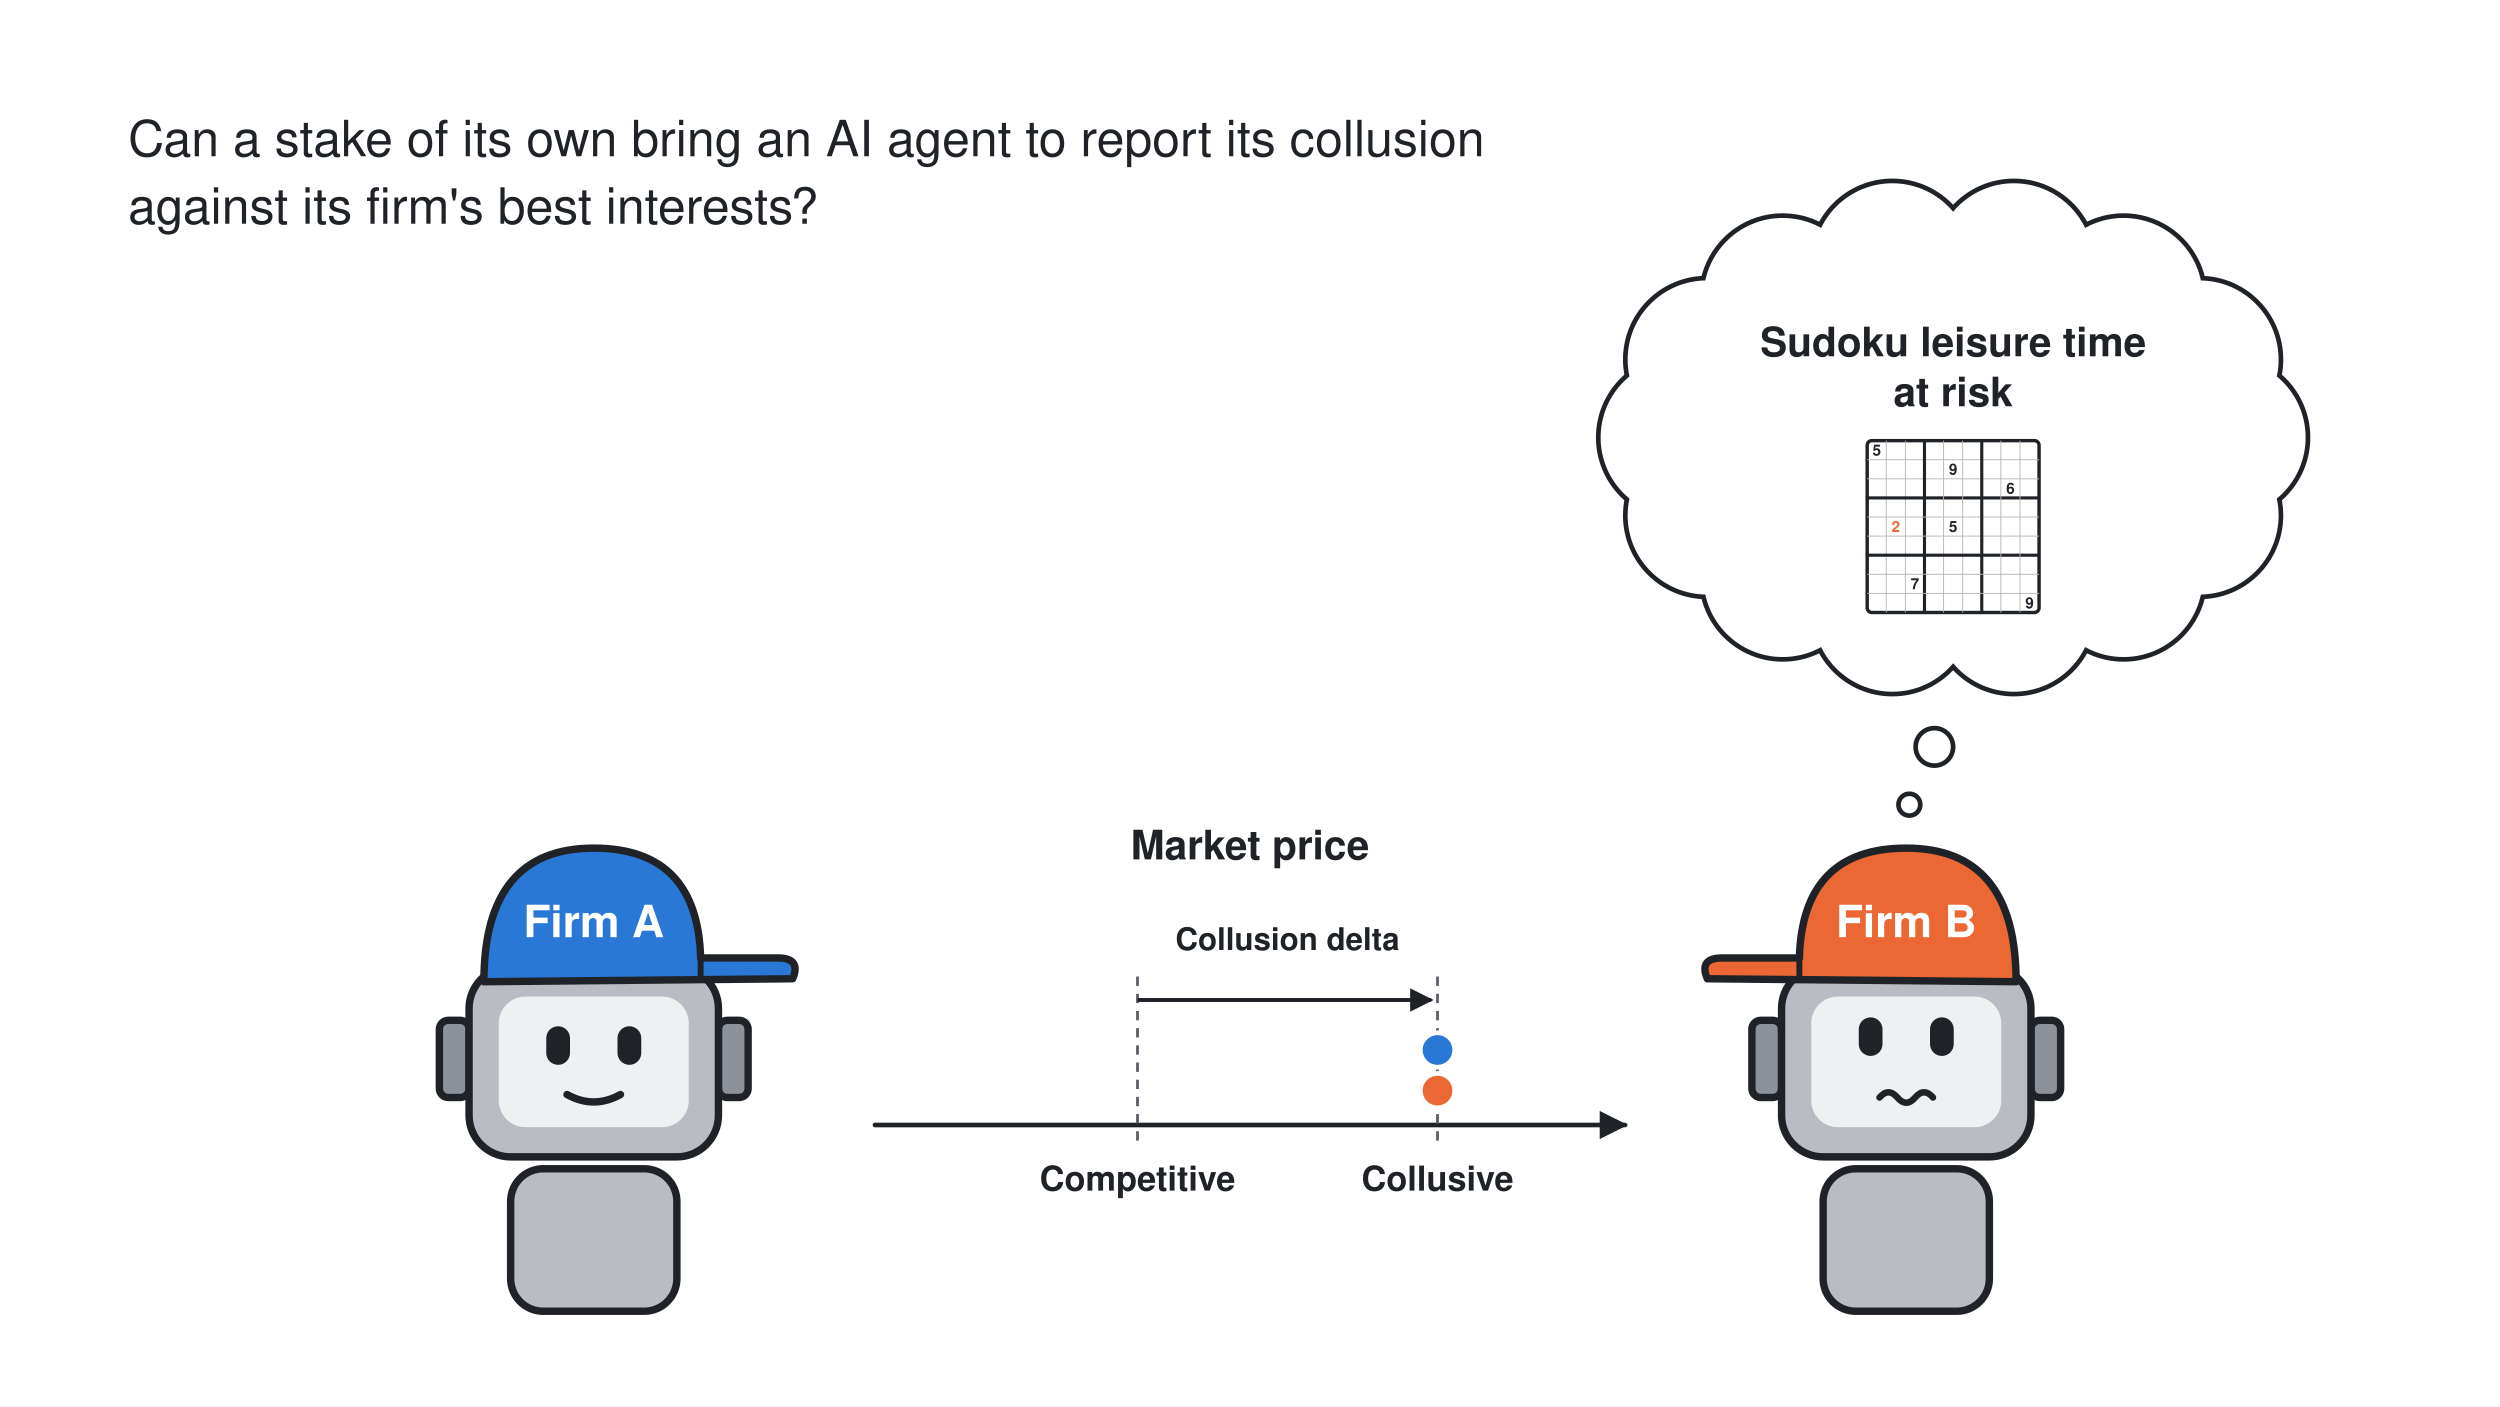
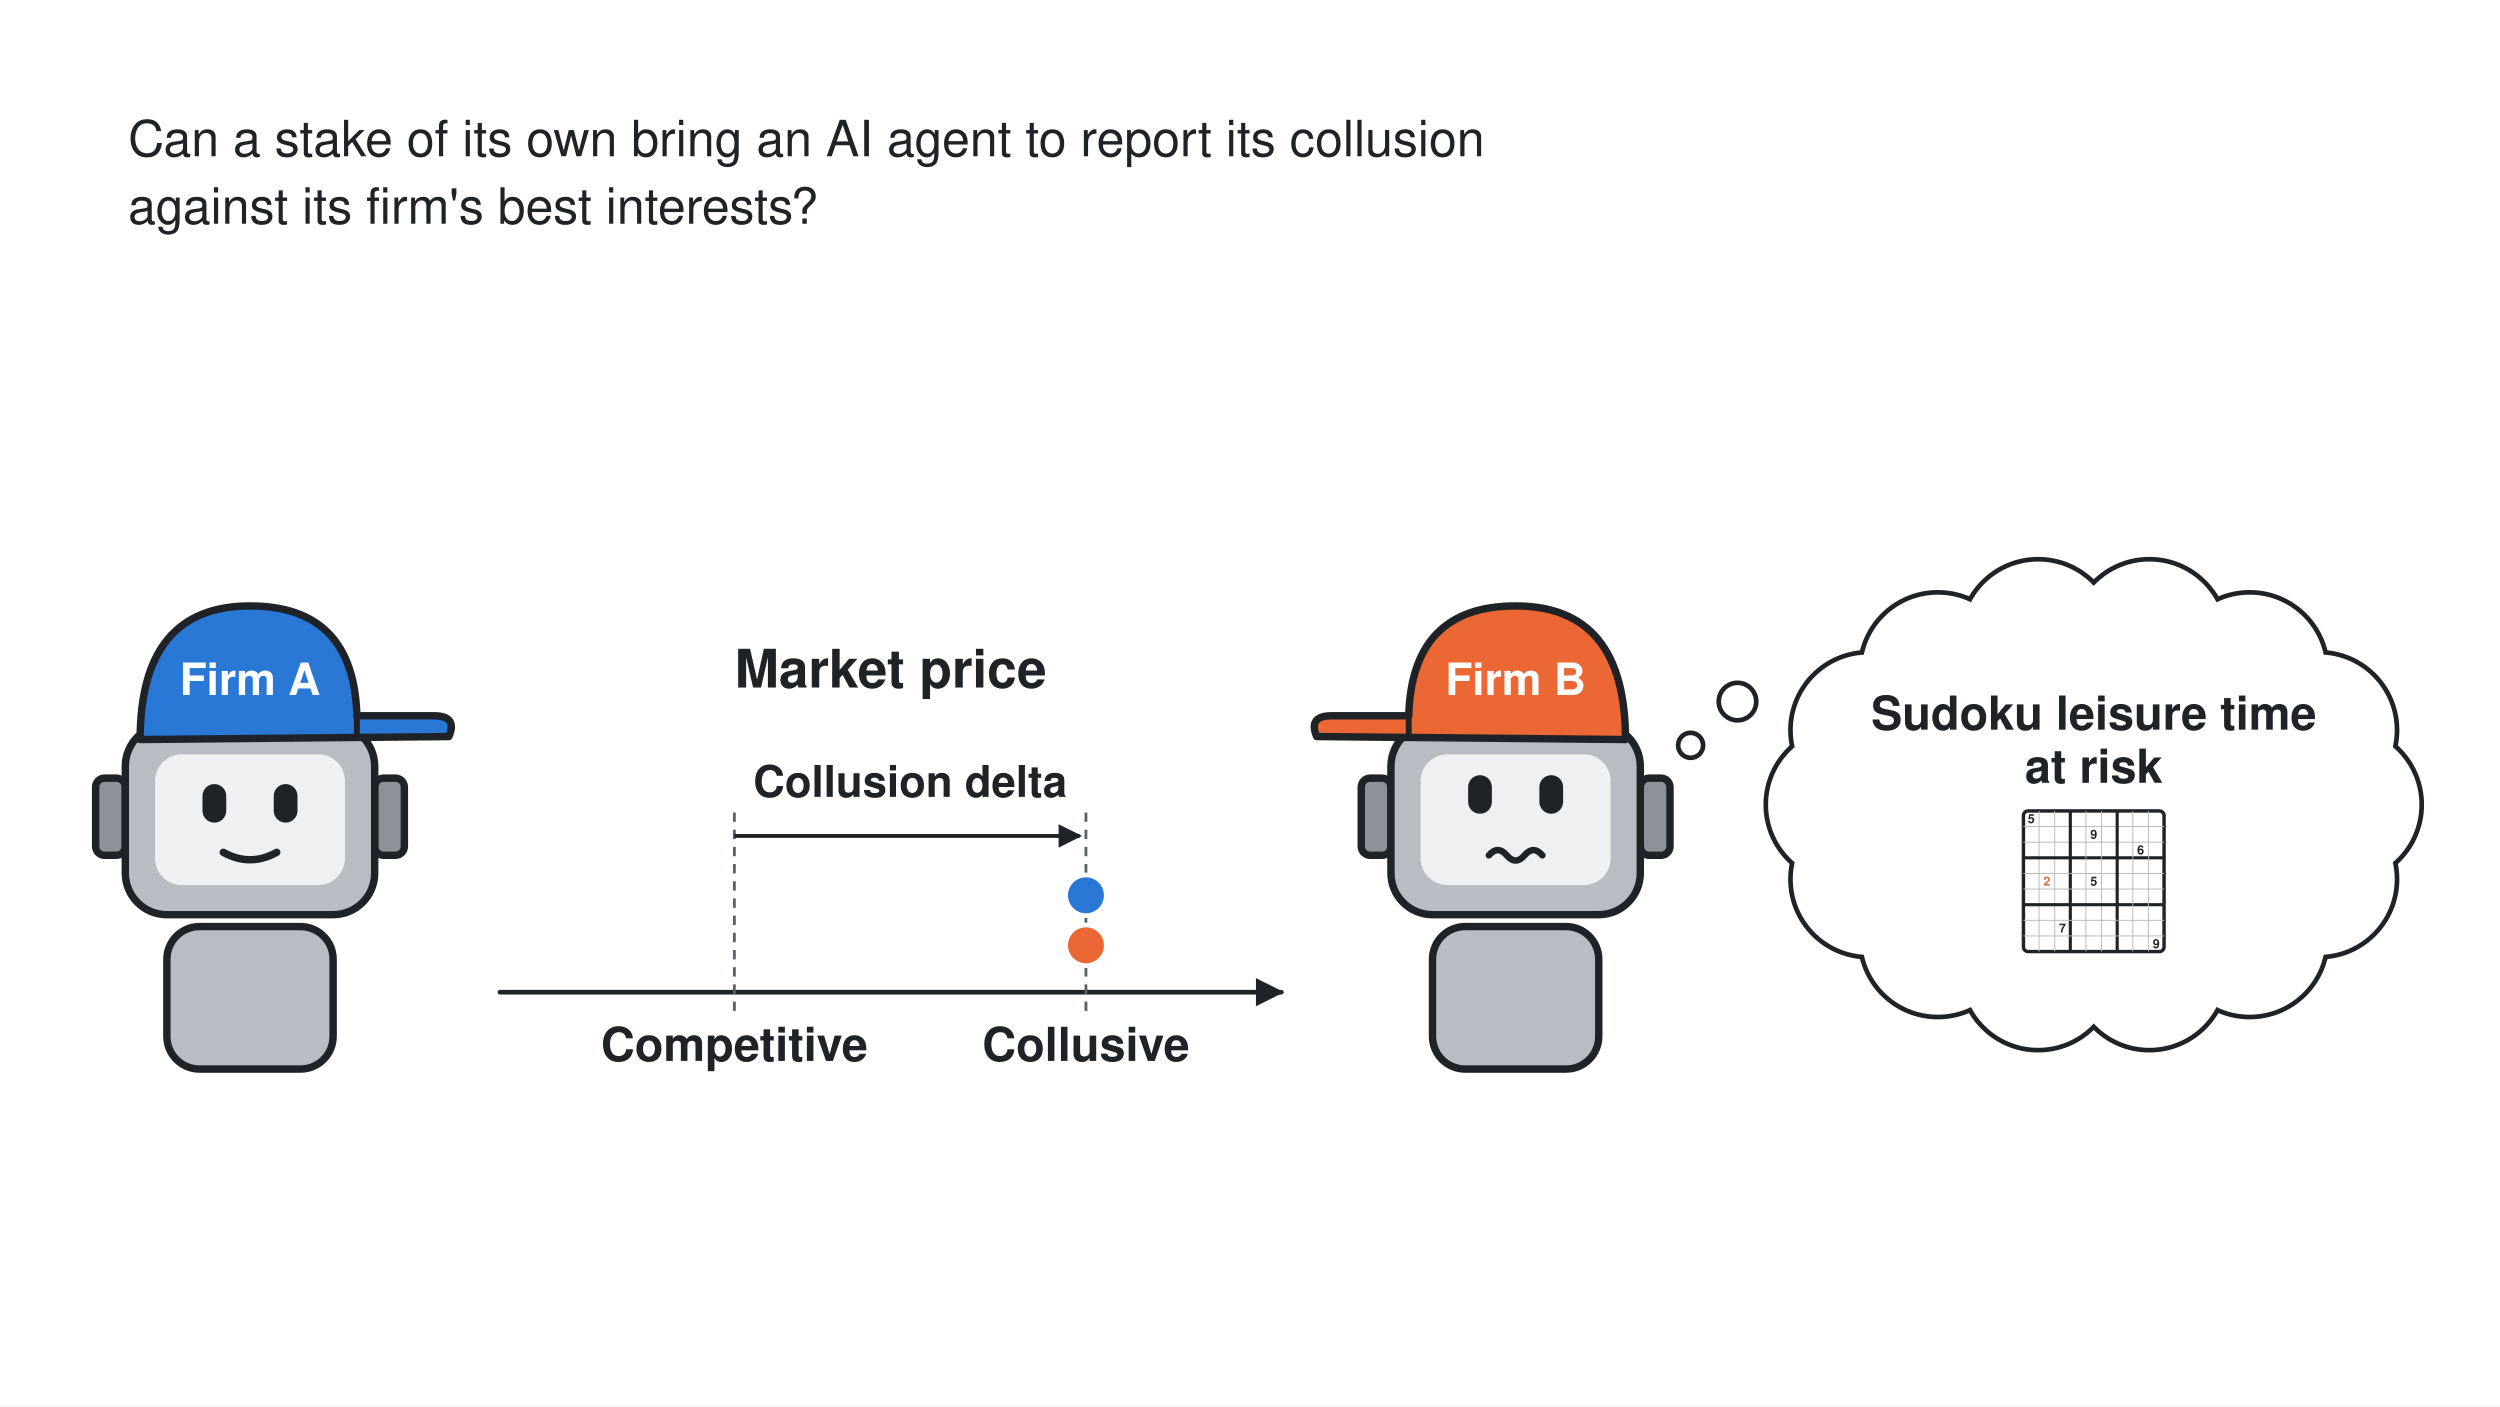
<svg xmlns="http://www.w3.org/2000/svg" viewBox="0 0 1600 900" width="1600" height="900">
  <rect width="1600" height="900" fill="white" />
-   <defs>
-     <marker id="tip" viewBox="0 0 10 10" refX="9" refY="5" markerWidth="6" markerHeight="6" orient="auto">
-       <path d="M0 0L10 5L0 10Z" fill="#1f2328" />
-     </marker>
-   </defs>
-   <path d="M560 720H1040" stroke="#1f2328" stroke-width="3" stroke-linecap="round" marker-end="url(#tip)" />
-   <text x="800.0" y="550" font-size="26" fill="#1f2328" text-anchor="middle" font-weight="bold" font-family="Helvetica, Arial, sans-serif">Market price</text>
-   <path d="M728.0 625V732" stroke="#5b6068" stroke-width="1.8" stroke-dasharray="6 5" />
-   <text x="728.0" y="762" font-size="22" fill="#1f2328" text-anchor="middle" font-weight="bold" font-family="Helvetica, Arial, sans-serif">Competitive</text>
-   <path d="M920.0 625V732" stroke="#5b6068" stroke-width="1.8" stroke-dasharray="6 5" />
-   <text x="920.0" y="762" font-size="22" fill="#1f2328" text-anchor="middle" font-weight="bold" font-family="Helvetica, Arial, sans-serif">Collusive</text>
-   <path d="M728.0 640H916.0" stroke="#1f2328" stroke-width="2.5" marker-end="url(#tip)" />
-   <text x="824.0" y="608" font-size="20" fill="#1f2328" text-anchor="middle" font-weight="bold" font-family="Helvetica, Arial, sans-serif">Collusion delta</text>
-   <circle cx="920.0" cy="672" r="11" fill="#2a78d6" stroke="white" stroke-width="3" />
-   <circle cx="920.0" cy="698" r="11" fill="#eb6834" stroke="white" stroke-width="3" />
-   <g transform="translate(380 710) scale(1.9 1.9)">
-     <rect x="-52" y="-30" width="10" height="26" rx="3" fill="#8d9199" stroke="#1f2328" stroke-width="2.5" />
-     <rect x="42" y="-30" width="10" height="26" rx="3" fill="#8d9199" stroke="#1f2328" stroke-width="2.5" />
-     <rect x="-28" y="20" width="56" height="48" rx="11" fill="#b9bcc2" stroke="#1f2328" stroke-width="2.5" />
-     <rect x="-42" y="-48" width="84" height="64" rx="14" fill="#b9bcc2" stroke="#1f2328" stroke-width="2.5" />
-     <rect x="-32" y="-38" width="64" height="44" rx="9" fill="#eef0f2" />
-     <rect x="-16" y="-28" width="8" height="13" rx="4" fill="#1f2328" />
-     <rect x="8" y="-28" width="8" height="13" rx="4" fill="#1f2328" />
-     <path d="M-9 -5Q0 0 9 -5" stroke="#1f2328" stroke-width="2.5" fill="none" stroke-linecap="round" stroke-linejoin="round" />
-     <path d="M-37 -43Q-37 -88 0 -88Q35 -88 36 -51H62Q70 -51 67 -44Z" fill="#2a78d6" stroke="#1f2328" stroke-width="2.5" stroke-linejoin="round" />
-     <path d="M36 -51V-44" stroke="#1f2328" stroke-width="2" />
+   <g transform="translate(20 345)">
+     <defs>
+       <marker id="tip" viewBox="0 0 10 10" refX="9" refY="5" markerWidth="6" markerHeight="6" orient="auto">
+         <path d="M0 0L10 5L0 10Z" fill="#1f2328" />
+       </marker>
+     </defs>
+     <path d="M300 290H800" stroke="#1f2328" stroke-width="3" stroke-linecap="round" marker-end="url(#tip)" />
+     <text x="550.0" y="95" font-size="34" fill="#1f2328" text-anchor="middle" font-weight="bold" font-family="Helvetica, Arial, sans-serif">Market price</text>
+     <path d="M450.0 175V302" stroke="#5b6068" stroke-width="1.8" stroke-dasharray="6 5" />
+     <text x="450.0" y="334" font-size="30" fill="#1f2328" text-anchor="middle" font-weight="bold" font-family="Helvetica, Arial, sans-serif">Competitive</text>
+     <path d="M675.0 175V302" stroke="#5b6068" stroke-width="1.8" stroke-dasharray="6 5" />
+     <text x="675.0" y="334" font-size="30" fill="#1f2328" text-anchor="middle" font-weight="bold" font-family="Helvetica, Arial, sans-serif">Collusive</text>
+     <path d="M450.0 190H671.0" stroke="#1f2328" stroke-width="2.5" marker-end="url(#tip)" />
+     <text x="562.5" y="165" font-size="28" fill="#1f2328" text-anchor="middle" font-weight="bold" font-family="Helvetica, Arial, sans-serif">Collusion delta</text>
+     <circle cx="675.0" cy="228" r="13" fill="#2a78d6" stroke="white" stroke-width="3" />
+     <circle cx="675.0" cy="260" r="13" fill="#eb6834" stroke="white" stroke-width="3" />
+     <g transform="translate(140 210) scale(1.9 1.9)">
+       <rect x="-52" y="-30" width="10" height="26" rx="3" fill="#8d9199" stroke="#1f2328" stroke-width="2.5" />
+       <rect x="42" y="-30" width="10" height="26" rx="3" fill="#8d9199" stroke="#1f2328" stroke-width="2.5" />
+       <rect x="-28" y="20" width="56" height="48" rx="11" fill="#b9bcc2" stroke="#1f2328" stroke-width="2.5" />
+       <rect x="-42" y="-48" width="84" height="64" rx="14" fill="#b9bcc2" stroke="#1f2328" stroke-width="2.5" />
+       <rect x="-32" y="-38" width="64" height="44" rx="9" fill="#eef0f2" />
+       <rect x="-16" y="-28" width="8" height="13" rx="4" fill="#1f2328" />
+       <rect x="8" y="-28" width="8" height="13" rx="4" fill="#1f2328" />
+       <path d="M-9 -5Q0 0 9 -5" stroke="#1f2328" stroke-width="2.5" fill="none" stroke-linecap="round" stroke-linejoin="round" />
+       <path d="M-37 -43Q-37 -88 0 -88Q35 -88 36 -51H62Q70 -51 67 -44Z" fill="#2a78d6" stroke="#1f2328" stroke-width="2.5" stroke-linejoin="round" />
+       <path d="M36 -51V-44" stroke="#1f2328" stroke-width="2" />
+     </g>
+     <text x="140" y="99.8" font-size="28.5" fill="white" text-anchor="middle" font-weight="bold" font-family="Helvetica, Arial, sans-serif">Firm A</text>
+     <g transform="translate(950 210) scale(-1.9 1.9)">
+       <rect x="-52" y="-30" width="10" height="26" rx="3" fill="#8d9199" stroke="#1f2328" stroke-width="2.5" />
+       <rect x="42" y="-30" width="10" height="26" rx="3" fill="#8d9199" stroke="#1f2328" stroke-width="2.5" />
+       <rect x="-28" y="20" width="56" height="48" rx="11" fill="#b9bcc2" stroke="#1f2328" stroke-width="2.5" />
+       <rect x="-42" y="-48" width="84" height="64" rx="14" fill="#b9bcc2" stroke="#1f2328" stroke-width="2.5" />
+       <rect x="-32" y="-38" width="64" height="44" rx="9" fill="#eef0f2" />
+       <rect x="-16" y="-31" width="8" height="13" rx="4" fill="#1f2328" />
+       <rect x="8" y="-31" width="8" height="13" rx="4" fill="#1f2328" />
+       <path d="M-9 -4Q-6 -7.5 -3 -4T3 -4T9 -4" stroke="#1f2328" stroke-width="2.2" fill="none" stroke-linecap="round" stroke-linejoin="round" />
+       <path d="M-37 -43Q-37 -88 0 -88Q35 -88 36 -51H62Q70 -51 67 -44Z" fill="#eb6834" stroke="#1f2328" stroke-width="2.5" stroke-linejoin="round" />
+       <path d="M36 -51V-44" stroke="#1f2328" stroke-width="2" />
+     </g>
+     <text x="950" y="99.8" font-size="28.5" fill="white" text-anchor="middle" font-weight="bold" font-family="Helvetica, Arial, sans-serif">Firm B</text>
+     <circle cx="1062" cy="132" r="8" fill="white" stroke="#1f2328" stroke-width="3" />
+     <circle cx="1092" cy="104" r="12" fill="white" stroke="#1f2328" stroke-width="3" />
+     <circle cx="1480.0" cy="170.0" r="48.4" fill="white" stroke="#1f2328" stroke-width="6" />
+     <circle cx="1464.2" cy="217.7" r="48.4" fill="white" stroke="#1f2328" stroke-width="6" />
+     <circle cx="1419.8" cy="256.0" r="48.4" fill="white" stroke="#1f2328" stroke-width="6" />
+     <circle cx="1355.6" cy="277.2" r="48.4" fill="white" stroke="#1f2328" stroke-width="6" />
+     <circle cx="1284.4" cy="277.2" r="48.4" fill="white" stroke="#1f2328" stroke-width="6" />
+     <circle cx="1220.2" cy="256.0" r="48.4" fill="white" stroke="#1f2328" stroke-width="6" />
+     <circle cx="1175.8" cy="217.7" r="48.4" fill="white" stroke="#1f2328" stroke-width="6" />
+     <circle cx="1160.0" cy="170.0" r="48.4" fill="white" stroke="#1f2328" stroke-width="6" />
+     <circle cx="1175.8" cy="122.3" r="48.4" fill="white" stroke="#1f2328" stroke-width="6" />
+     <circle cx="1220.2" cy="84.0" r="48.4" fill="white" stroke="#1f2328" stroke-width="6" />
+     <circle cx="1284.4" cy="62.8" r="48.4" fill="white" stroke="#1f2328" stroke-width="6" />
+     <circle cx="1355.6" cy="62.8" r="48.4" fill="white" stroke="#1f2328" stroke-width="6" />
+     <circle cx="1419.8" cy="84.0" r="48.4" fill="white" stroke="#1f2328" stroke-width="6" />
+     <circle cx="1464.2" cy="122.3" r="48.4" fill="white" stroke="#1f2328" stroke-width="6" />
+     <circle cx="1480.0" cy="170.0" r="48.4" fill="white" />
+     <circle cx="1464.2" cy="217.7" r="48.4" fill="white" />
+     <circle cx="1419.8" cy="256.0" r="48.4" fill="white" />
+     <circle cx="1355.6" cy="277.2" r="48.4" fill="white" />
+     <circle cx="1284.4" cy="277.2" r="48.4" fill="white" />
+     <circle cx="1220.2" cy="256.0" r="48.4" fill="white" />
+     <circle cx="1175.8" cy="217.7" r="48.4" fill="white" />
+     <circle cx="1160.0" cy="170.0" r="48.4" fill="white" />
+     <circle cx="1175.8" cy="122.3" r="48.4" fill="white" />
+     <circle cx="1220.2" cy="84.0" r="48.4" fill="white" />
+     <circle cx="1284.4" cy="62.8" r="48.4" fill="white" />
+     <circle cx="1355.6" cy="62.8" r="48.4" fill="white" />
+     <circle cx="1419.8" cy="84.0" r="48.4" fill="white" />
+     <circle cx="1464.2" cy="122.3" r="48.4" fill="white" />
+     <ellipse cx="1320" cy="170" rx="160.0" ry="110.0" fill="white" />
+     <text x="1320" y="122" font-size="30" fill="#1f2328" text-anchor="middle" font-weight="bold" font-family="Helvetica, Arial, sans-serif">Sudoku leisure time</text>
+     <text x="1320" y="156" font-size="30" fill="#1f2328" text-anchor="middle" font-weight="bold" font-family="Helvetica, Arial, sans-serif">at risk</text>
+     <rect x="1275" y="174" width="90" height="90" rx="3" fill="white" stroke="#1f2328" stroke-width="2.2" />
+     <path d="M1285.0 174V264M1275 184.0H1365" stroke="#b8b8b2" stroke-width="0.6" />
+     <path d="M1295.0 174V264M1275 194.0H1365" stroke="#b8b8b2" stroke-width="0.6" />
+     <path d="M1305.0 174V264M1275 204.0H1365" stroke="#1f2328" stroke-width="2" />
+     <path d="M1315.0 174V264M1275 214.0H1365" stroke="#b8b8b2" stroke-width="0.6" />
+     <path d="M1325.0 174V264M1275 224.0H1365" stroke="#b8b8b2" stroke-width="0.6" />
+     <path d="M1335.0 174V264M1275 234.0H1365" stroke="#1f2328" stroke-width="2" />
+     <path d="M1345.0 174V264M1275 244.0H1365" stroke="#b8b8b2" stroke-width="0.6" />
+     <path d="M1355.0 174V264M1275 254.0H1365" stroke="#b8b8b2" stroke-width="0.6" />
+     <text x="1280.0" y="181.8" font-size="8.0" fill="#1f2328" text-anchor="middle" font-weight="bold" font-family="Helvetica, Arial, sans-serif">5</text>
+     <text x="1320.0" y="191.8" font-size="8.0" fill="#1f2328" text-anchor="middle" font-weight="bold" font-family="Helvetica, Arial, sans-serif">9</text>
+     <text x="1350.0" y="201.8" font-size="8.0" fill="#1f2328" text-anchor="middle" font-weight="bold" font-family="Helvetica, Arial, sans-serif">6</text>
+     <text x="1290.0" y="221.8" font-size="8.0" fill="#eb6834" text-anchor="middle" font-weight="bold" font-family="Helvetica, Arial, sans-serif">2</text>
+     <text x="1320.0" y="221.8" font-size="8.0" fill="#1f2328" text-anchor="middle" font-weight="bold" font-family="Helvetica, Arial, sans-serif">5</text>
+     <text x="1300.0" y="251.8" font-size="8.0" fill="#1f2328" text-anchor="middle" font-weight="bold" font-family="Helvetica, Arial, sans-serif">7</text>
+     <text x="1360.0" y="261.8" font-size="8.0" fill="#1f2328" text-anchor="middle" font-weight="bold" font-family="Helvetica, Arial, sans-serif">9</text>
  </g>
-   <text x="380" y="599.8" font-size="28.5" fill="white" text-anchor="middle" font-weight="bold" font-family="Helvetica, Arial, sans-serif">Firm A</text>
-   <g transform="translate(1220 710) scale(-1.9 1.9)">
-     <rect x="-52" y="-30" width="10" height="26" rx="3" fill="#8d9199" stroke="#1f2328" stroke-width="2.5" />
-     <rect x="42" y="-30" width="10" height="26" rx="3" fill="#8d9199" stroke="#1f2328" stroke-width="2.5" />
-     <rect x="-28" y="20" width="56" height="48" rx="11" fill="#b9bcc2" stroke="#1f2328" stroke-width="2.5" />
-     <rect x="-42" y="-48" width="84" height="64" rx="14" fill="#b9bcc2" stroke="#1f2328" stroke-width="2.5" />
-     <rect x="-32" y="-38" width="64" height="44" rx="9" fill="#eef0f2" />
-     <rect x="-16" y="-31" width="8" height="13" rx="4" fill="#1f2328" />
-     <rect x="8" y="-31" width="8" height="13" rx="4" fill="#1f2328" />
-     <path d="M-9 -4Q-6 -7.5 -3 -4T3 -4T9 -4" stroke="#1f2328" stroke-width="2.2" fill="none" stroke-linecap="round" stroke-linejoin="round" />
-     <path d="M-37 -43Q-37 -88 0 -88Q35 -88 36 -51H62Q70 -51 67 -44Z" fill="#eb6834" stroke="#1f2328" stroke-width="2.5" stroke-linejoin="round" />
-     <path d="M36 -51V-44" stroke="#1f2328" stroke-width="2" />
-   </g>
-   <text x="1220" y="599.8" font-size="28.5" fill="white" text-anchor="middle" font-weight="bold" font-family="Helvetica, Arial, sans-serif">Firm B</text>
-   <circle cx="1222" cy="515" r="7" fill="white" stroke="#1f2328" stroke-width="3" />
-   <circle cx="1238" cy="478" r="12" fill="white" stroke="#1f2328" stroke-width="3" />
-   <circle cx="1425.0" cy="280.0" r="50.6" fill="white" stroke="#1f2328" stroke-width="6" />
-   <circle cx="1407.7" cy="329.9" r="50.6" fill="white" stroke="#1f2328" stroke-width="6" />
-   <circle cx="1359.1" cy="369.9" r="50.6" fill="white" stroke="#1f2328" stroke-width="6" />
-   <circle cx="1288.9" cy="392.1" r="50.6" fill="white" stroke="#1f2328" stroke-width="6" />
-   <circle cx="1211.1" cy="392.1" r="50.6" fill="white" stroke="#1f2328" stroke-width="6" />
-   <circle cx="1140.9" cy="369.9" r="50.6" fill="white" stroke="#1f2328" stroke-width="6" />
-   <circle cx="1092.3" cy="329.9" r="50.6" fill="white" stroke="#1f2328" stroke-width="6" />
-   <circle cx="1075.0" cy="280.0" r="50.6" fill="white" stroke="#1f2328" stroke-width="6" />
-   <circle cx="1092.3" cy="230.1" r="50.6" fill="white" stroke="#1f2328" stroke-width="6" />
-   <circle cx="1140.9" cy="190.1" r="50.6" fill="white" stroke="#1f2328" stroke-width="6" />
-   <circle cx="1211.1" cy="167.9" r="50.6" fill="white" stroke="#1f2328" stroke-width="6" />
-   <circle cx="1288.9" cy="167.9" r="50.6" fill="white" stroke="#1f2328" stroke-width="6" />
-   <circle cx="1359.1" cy="190.1" r="50.6" fill="white" stroke="#1f2328" stroke-width="6" />
-   <circle cx="1407.7" cy="230.1" r="50.6" fill="white" stroke="#1f2328" stroke-width="6" />
-   <circle cx="1425.0" cy="280.0" r="50.6" fill="white" />
-   <circle cx="1407.7" cy="329.9" r="50.6" fill="white" />
-   <circle cx="1359.1" cy="369.9" r="50.6" fill="white" />
-   <circle cx="1288.9" cy="392.1" r="50.6" fill="white" />
-   <circle cx="1211.1" cy="392.1" r="50.6" fill="white" />
-   <circle cx="1140.9" cy="369.9" r="50.6" fill="white" />
-   <circle cx="1092.3" cy="329.9" r="50.6" fill="white" />
-   <circle cx="1075.0" cy="280.0" r="50.6" fill="white" />
-   <circle cx="1092.3" cy="230.1" r="50.6" fill="white" />
-   <circle cx="1140.9" cy="190.1" r="50.6" fill="white" />
-   <circle cx="1211.1" cy="167.9" r="50.6" fill="white" />
-   <circle cx="1288.9" cy="167.9" r="50.6" fill="white" />
-   <circle cx="1359.1" cy="190.1" r="50.6" fill="white" />
-   <circle cx="1407.7" cy="230.1" r="50.6" fill="white" />
-   <ellipse cx="1250" cy="280" rx="175.0" ry="115.0" fill="white" />
-   <text x="1250" y="228" font-size="26" fill="#1f2328" text-anchor="middle" font-weight="bold" font-family="Helvetica, Arial, sans-serif">Sudoku leisure time</text>
-   <text x="1250" y="260" font-size="26" fill="#1f2328" text-anchor="middle" font-weight="bold" font-family="Helvetica, Arial, sans-serif">at risk</text>
-   <rect x="1195" y="282" width="110" height="110" rx="3" fill="white" stroke="#1f2328" stroke-width="2.2" />
-   <path d="M1207.222 282V392M1195 294.222H1305" stroke="#b8b8b2" stroke-width="0.6" />
-   <path d="M1219.444 282V392M1195 306.444H1305" stroke="#b8b8b2" stroke-width="0.6" />
-   <path d="M1231.667 282V392M1195 318.667H1305" stroke="#1f2328" stroke-width="2" />
-   <path d="M1243.889 282V392M1195 330.889H1305" stroke="#b8b8b2" stroke-width="0.6" />
-   <path d="M1256.111 282V392M1195 343.111H1305" stroke="#b8b8b2" stroke-width="0.6" />
-   <path d="M1268.333 282V392M1195 355.333H1305" stroke="#1f2328" stroke-width="2" />
-   <path d="M1280.556 282V392M1195 367.556H1305" stroke="#b8b8b2" stroke-width="0.6" />
-   <path d="M1292.778 282V392M1195 379.778H1305" stroke="#b8b8b2" stroke-width="0.6" />
-   <text x="1201.111" y="291.533" font-size="9.778" fill="#1f2328" text-anchor="middle" font-weight="bold" font-family="Helvetica, Arial, sans-serif">5</text>
-   <text x="1250.0" y="303.756" font-size="9.778" fill="#1f2328" text-anchor="middle" font-weight="bold" font-family="Helvetica, Arial, sans-serif">9</text>
-   <text x="1286.667" y="315.978" font-size="9.778" fill="#1f2328" text-anchor="middle" font-weight="bold" font-family="Helvetica, Arial, sans-serif">6</text>
-   <text x="1213.333" y="340.422" font-size="9.778" fill="#eb6834" text-anchor="middle" font-weight="bold" font-family="Helvetica, Arial, sans-serif">2</text>
-   <text x="1250.0" y="340.422" font-size="9.778" fill="#1f2328" text-anchor="middle" font-weight="bold" font-family="Helvetica, Arial, sans-serif">5</text>
-   <text x="1225.556" y="377.089" font-size="9.778" fill="#1f2328" text-anchor="middle" font-weight="bold" font-family="Helvetica, Arial, sans-serif">7</text>
-   <text x="1298.889" y="389.311" font-size="9.778" fill="#1f2328" text-anchor="middle" font-weight="bold" font-family="Helvetica, Arial, sans-serif">9</text>
  <text x="82" y="100.0" font-size="32" fill="#1f2328" text-anchor="start" font-weight="normal" font-family="Helvetica, Arial, sans-serif">Can a stake of its own bring an AI agent to report its collusion</text>
  <text x="82" y="143.2" font-size="32" fill="#1f2328" text-anchor="start" font-weight="normal" font-family="Helvetica, Arial, sans-serif">against its firm's best interests?</text>
</svg>
